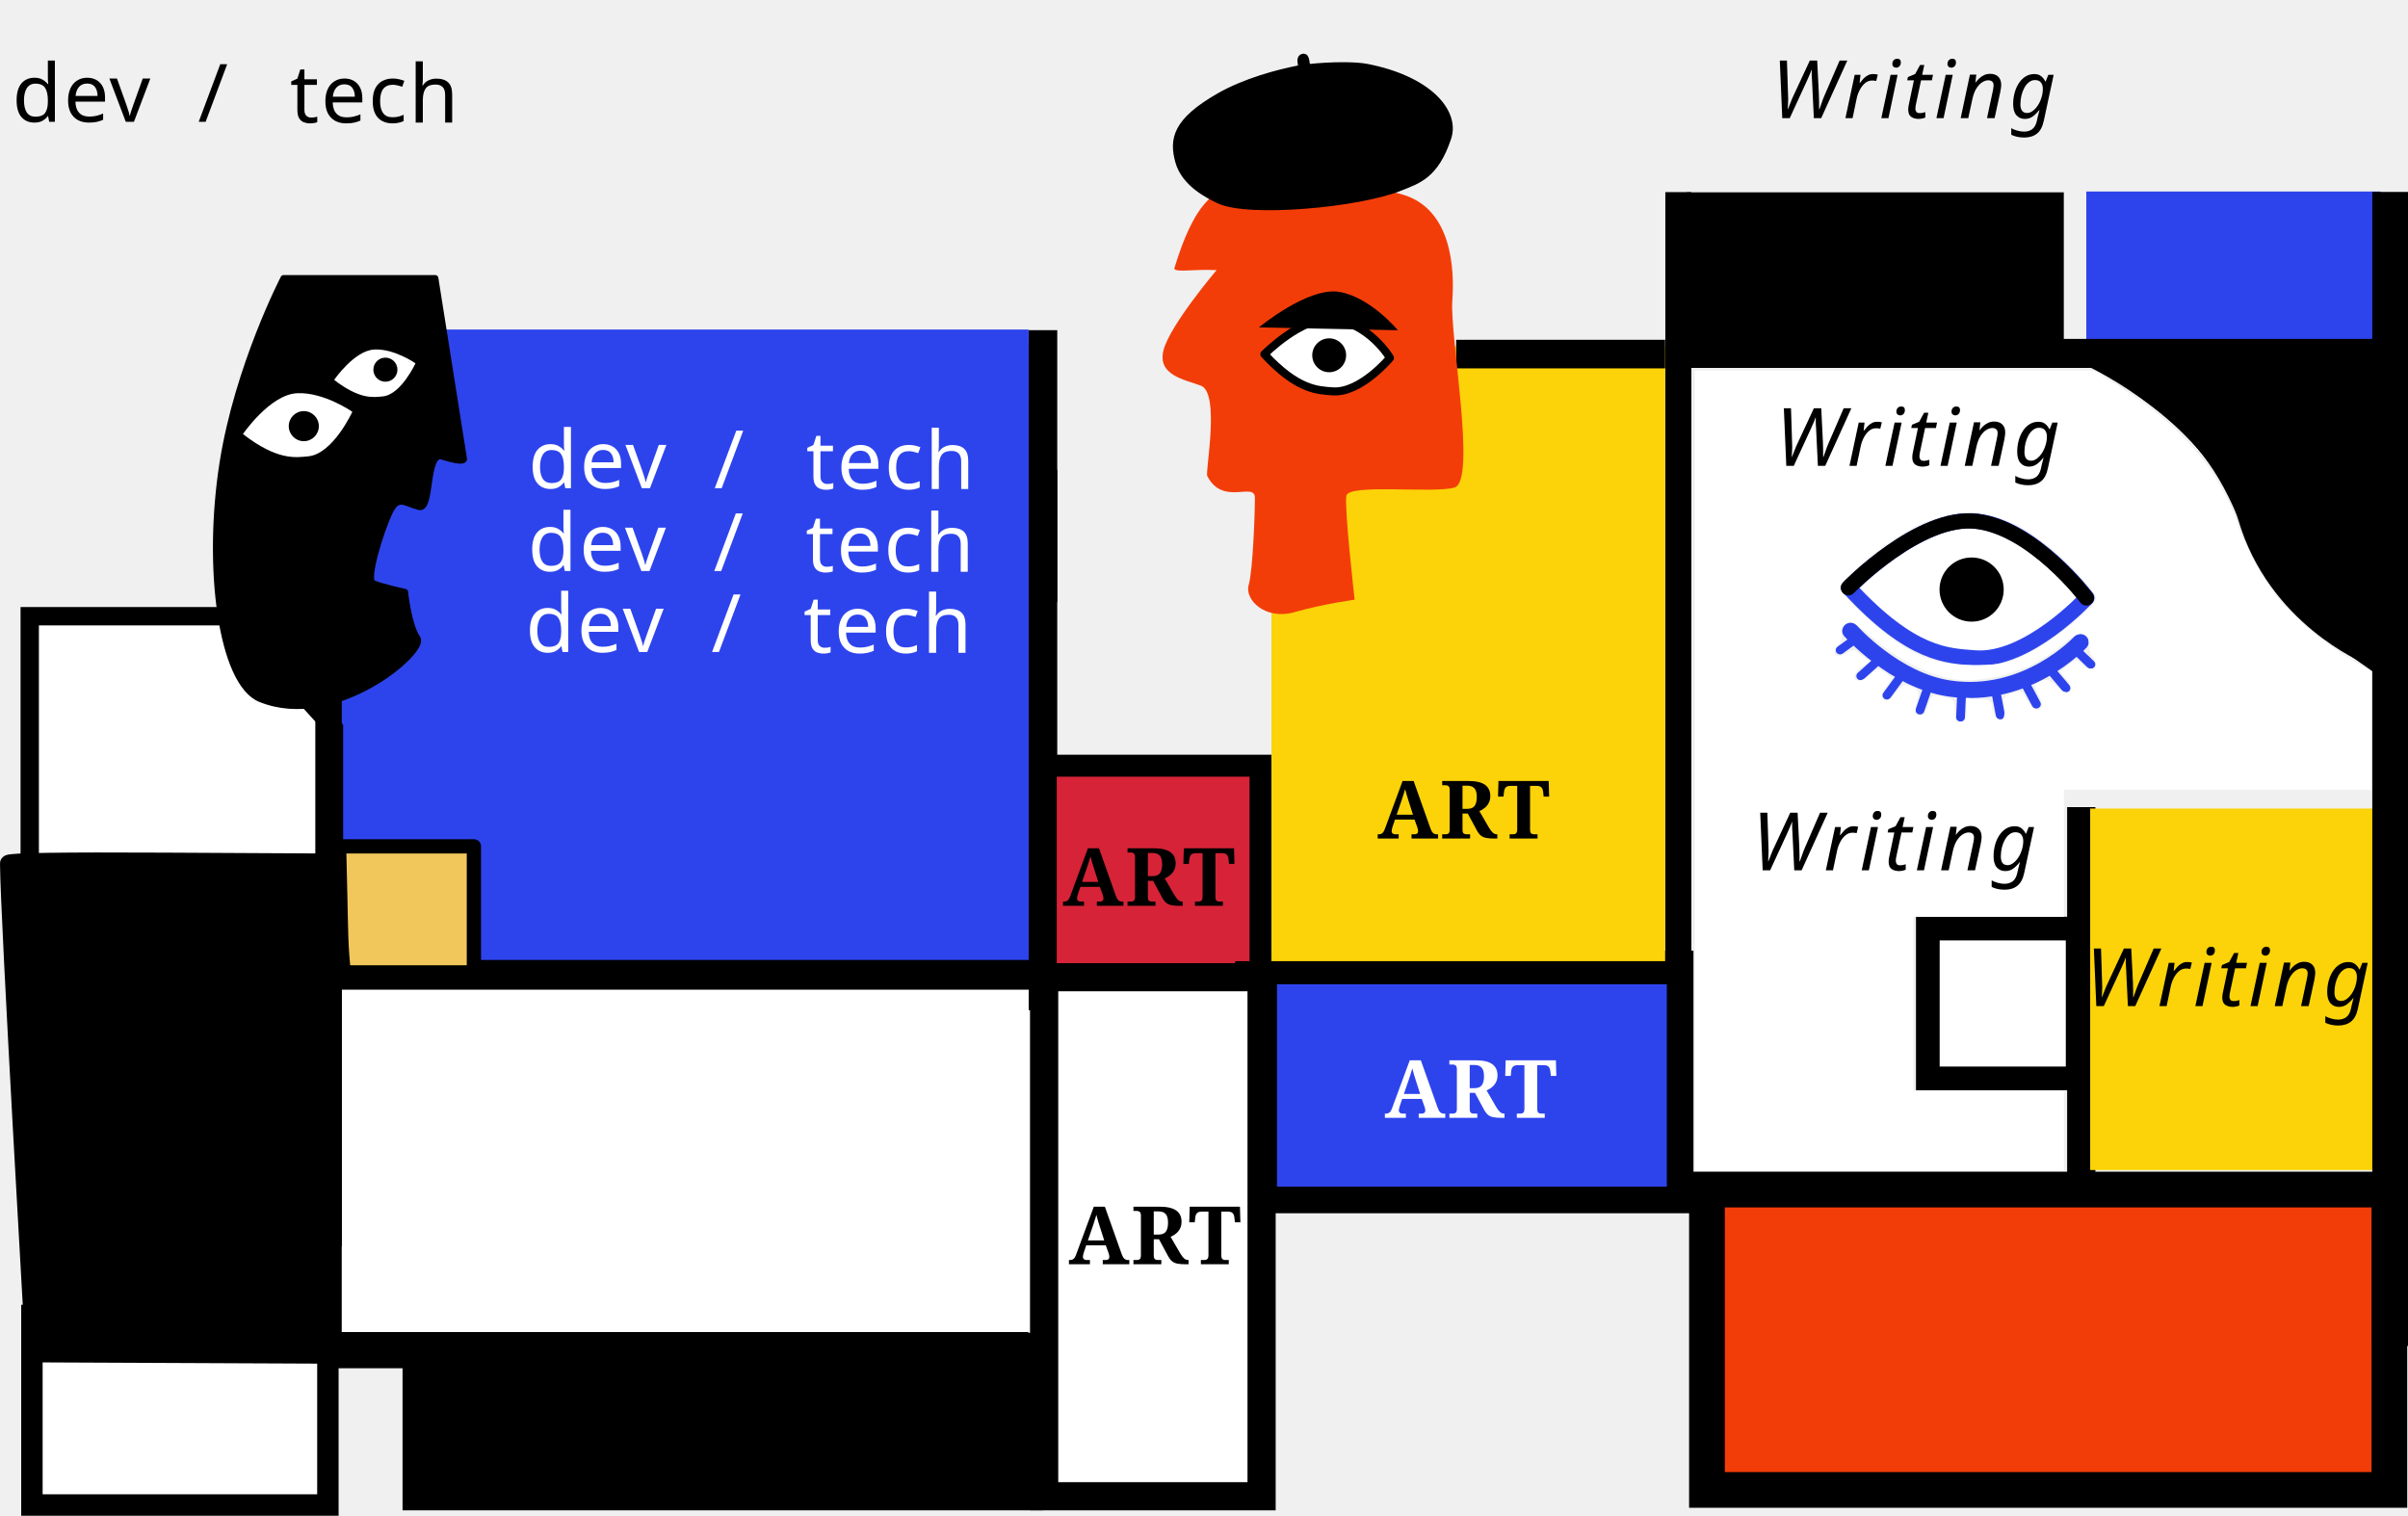
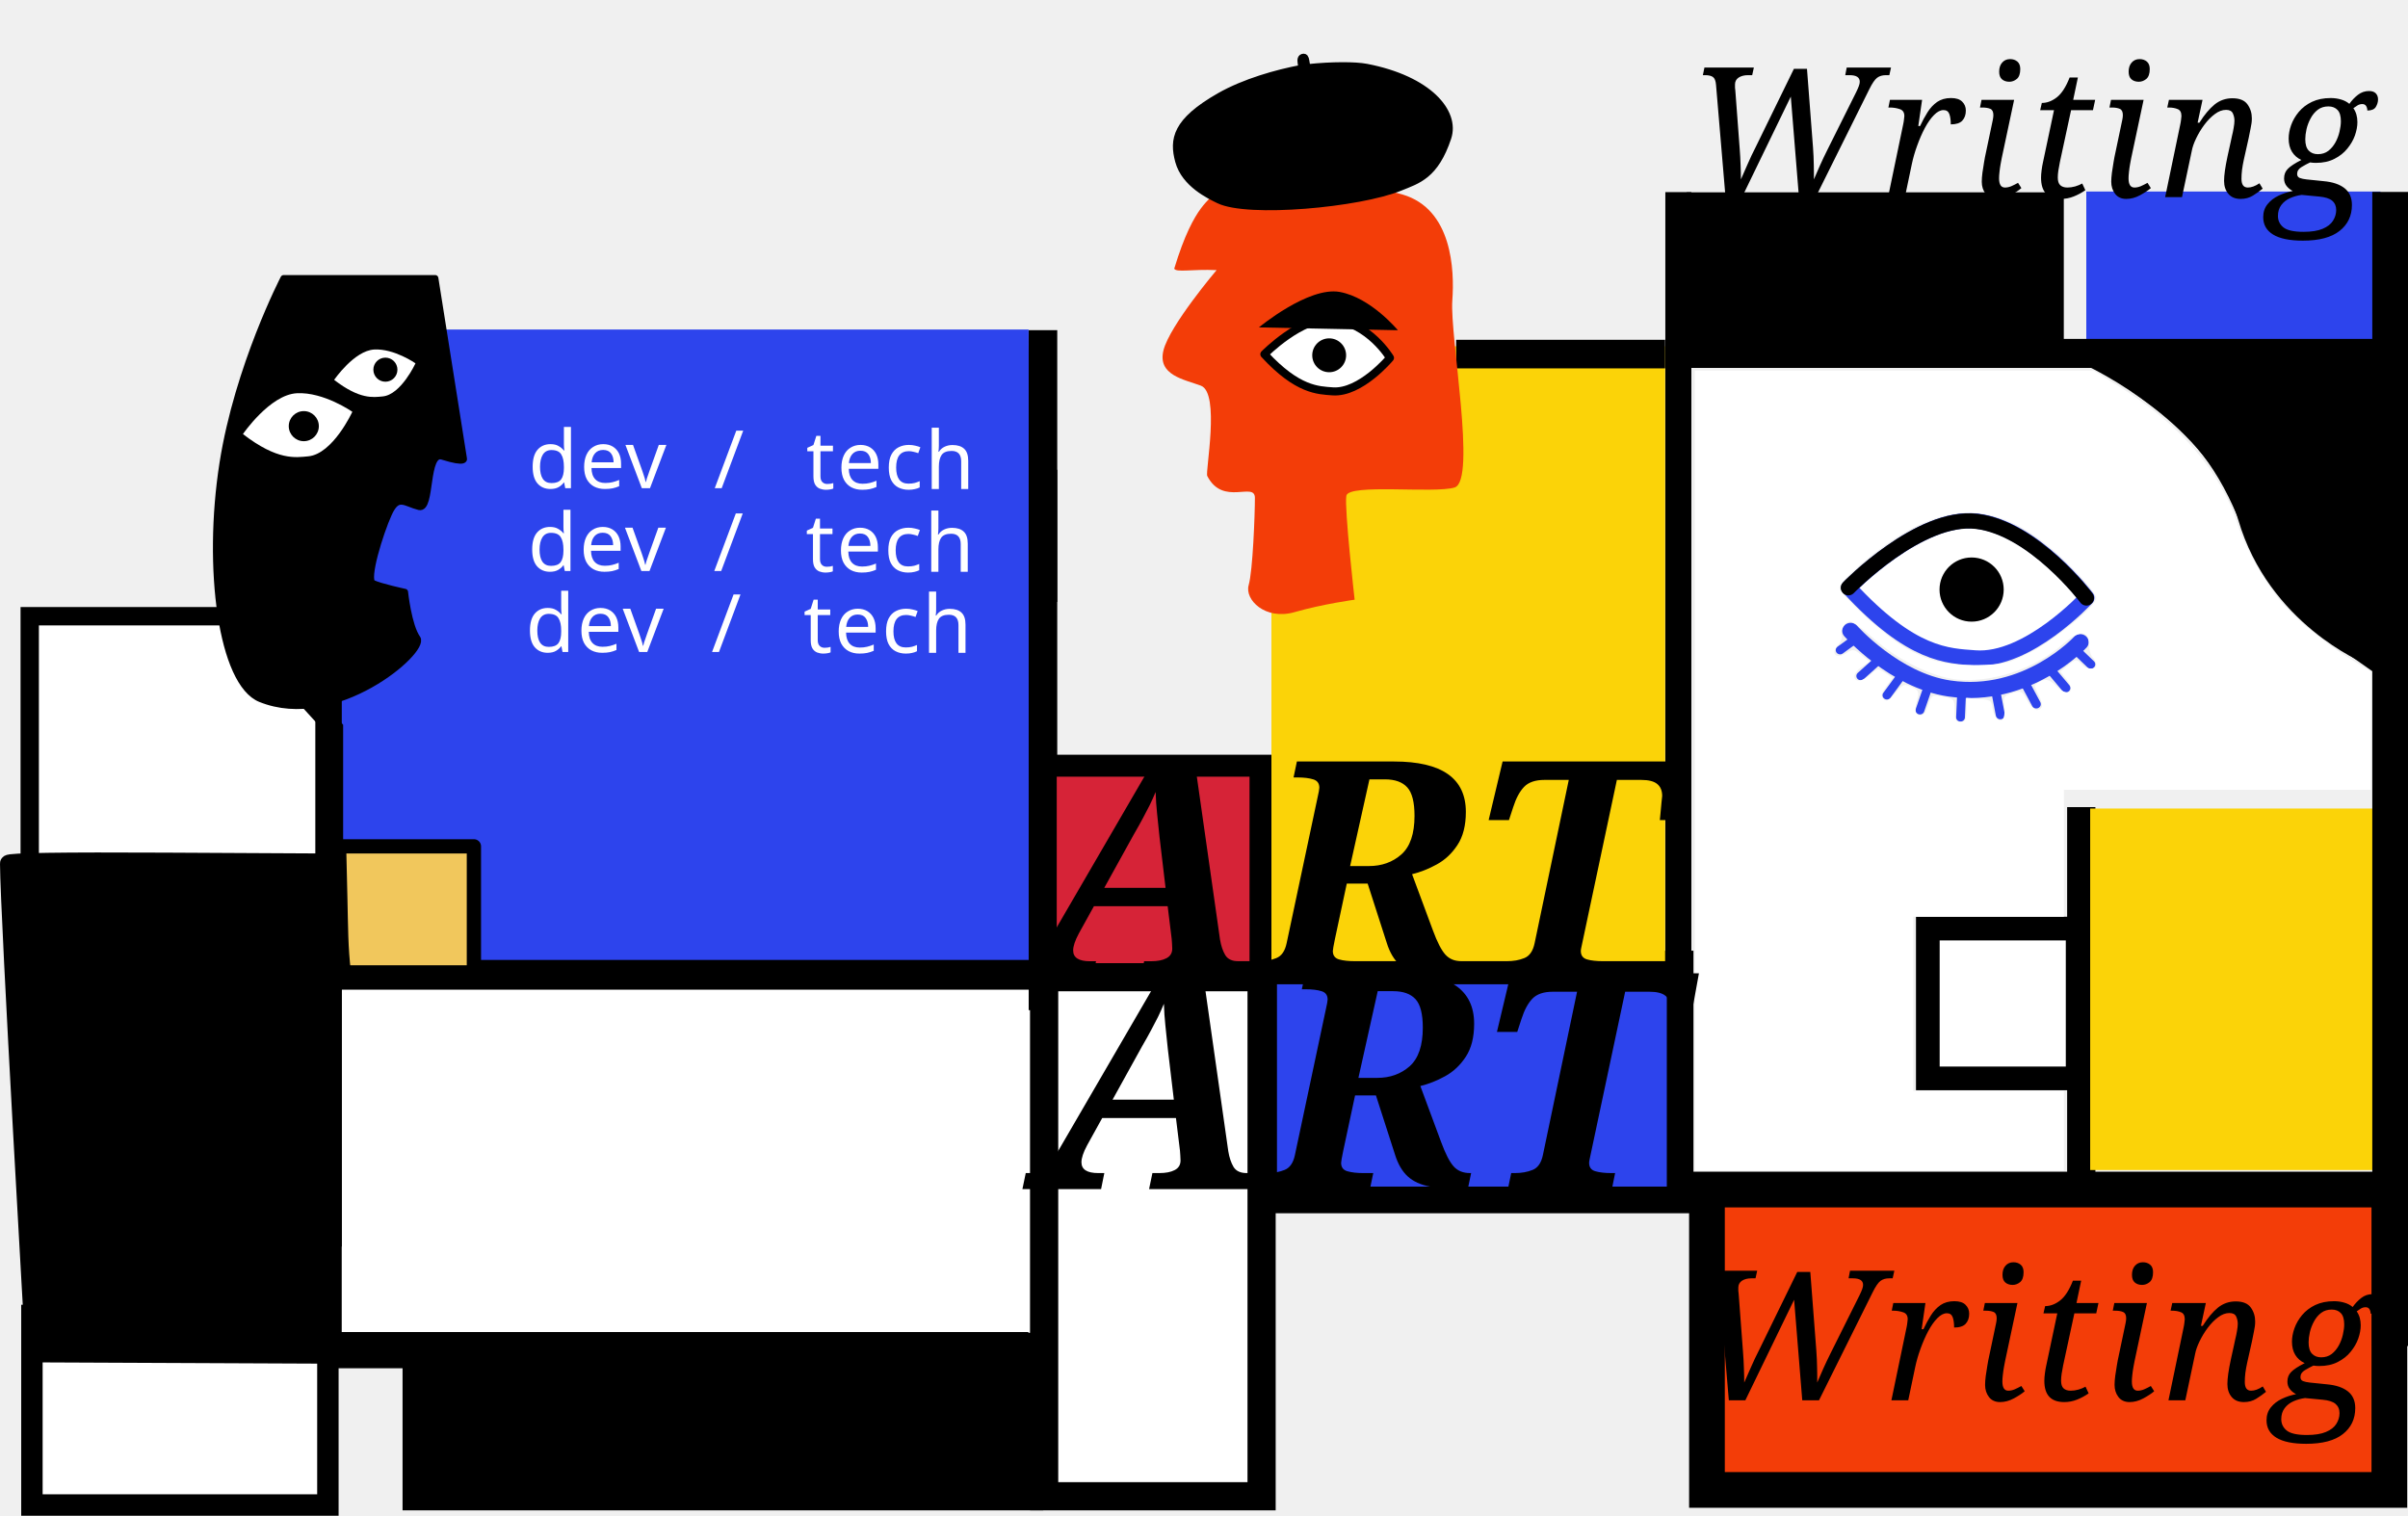
<svg xmlns="http://www.w3.org/2000/svg" width="337.156mm" height="212.235mm" viewBox="0 0 337.156 212.235" version="1.1" id="svg1">
  <defs id="defs1">
    <rect x="1523.813" y="386.259" width="345.935" height="246.187" id="rect76" />
    <clipPath clipPathUnits="userSpaceOnUse" id="clipPath5">
      <path id="path55" style="stroke-width:0.1;stroke-linecap:square;paint-order:markers fill stroke;stop-color:#000000" d="M 438.251,553.764 H 1298.121 V 755.159 H 438.251 Z" />
    </clipPath>
    <linearGradient id="swatch50">
      <stop style="stop-color:#4d4d4d;stop-opacity:1;" offset="0" id="stop50" />
    </linearGradient>
    <linearGradient id="swatch34">
      <stop style="stop-color:#4d4d4d;stop-opacity:1;" offset="0" id="stop34" />
    </linearGradient>
    <rect x="1523.813" y="386.259" width="459.227" height="234.858" id="rect76-8" />
    <rect x="1523.813" y="386.259" width="459.227" height="234.858" id="rect76-8-1" />
  </defs>
  <g id="layer1" transform="translate(-48.53948,-13.54574)">
    <g id="svg_writer" transform="translate(4.7625)">
      <g id="g18">
        <g id="g17">
          <path id="rect64-5" style="fill:#2d44ed;stroke-width:2.844;stroke-linecap:round" d="m 335.89,40.363 h 41.189 v 22.754 h -41.189 z" />
          <g id="g72" transform="matrix(0.7760958,0,0,0.7760958,73.14054,21.50266)">
            <g id="g31-2" transform="matrix(-1.118478,-0.0771815,-0.07830832,1.134808,659.9633,-109.7037)">
              <g id="g71" transform="matrix(1.051327,0.0036794,0.00378763,0.9974859,-15.00826,49.34709)">
                <g id="g73" transform="translate(0.7082797,3.521542)">
                  <path style="fill:#ffffff;stroke:#2d44ed;stroke-width:1;stroke-linecap:round;stroke-linejoin:round;stroke-opacity:1" d="m 65.167,66.981 c 0,0 4.656,-4.802 8.408,-4.36 3.751,0.442 7.216,5.03 7.216,5.03 0,0 -3.869,4.212 -7.335,3.946 C 71.672,71.46 69.302,71.474 65.167,66.981 Z" id="path10-5-6-4" transform="matrix(-2.326218,-0.1582127,-0.1692722,2.417716,472.2598,-3.017995)" />
                  <path style="fill:none;stroke:#000000;stroke-width:2.749;stroke-linecap:round;stroke-linejoin:round;stroke-opacity:1" d="m 296.748,91.862 c 0,0 12.8,-13.2 23.113,-11.986 10.313,1.214 19.837,13.827 19.837,13.827" id="path10-5-6-4-9" transform="matrix(-0.8461845,-0.05755141,-0.06157442,0.8794679,566.1497,84.93792)" />
                  <circle style="fill:#000000;stroke:none;stroke-width:1.25;stroke-linecap:round;stroke-linejoin:round" id="path13-3-4-1" cx="73.229" cy="67.112" r="2.106" transform="matrix(-2.326218,-0.1582127,-0.1692722,2.417716,472.2598,-3.017995)" />
                  <path style="fill:none;fill-opacity:1;stroke:#2d44ed;stroke-width:2.565;stroke-linecap:round;stroke-linejoin:round;stroke-dasharray:none;stroke-opacity:1" d="m 273.377,154.877 c 0,0 7.463,9.709 19.471,8.705 8.49,-0.71 15.719,-8.115 15.719,-8.115" id="path26-7-3" />
                  <path style="fill:none;fill-opacity:1;stroke:#2d44ed;stroke-width:1.344;stroke-linecap:round;stroke-linejoin:round;stroke-dasharray:none;stroke-opacity:1" d="m 290.918,164.616 -0.091,3.426" id="path27-3-4-8" />
                  <path style="fill:none;fill-opacity:1;stroke:#2d44ed;stroke-width:1.347;stroke-linecap:round;stroke-linejoin:round;stroke-dasharray:none;stroke-opacity:1" d="m 307.185,156.22 2.767,2.406" id="path27-8-3" />
                  <path style="fill:none;fill-opacity:1;stroke:#2d44ed;stroke-width:1.347;stroke-linecap:round;stroke-linejoin:round;stroke-dasharray:none;stroke-opacity:1" d="m 304.015,159.839 2.502,2.68" id="path27-6-1-3" />
                  <path style="fill:none;fill-opacity:1;stroke:#2d44ed;stroke-width:1.347;stroke-linecap:round;stroke-linejoin:round;stroke-dasharray:none;stroke-opacity:1" d="m 300.407,162.169 1.9,3.136" id="path27-4-0-3" />
                  <path style="fill:none;fill-opacity:1;stroke:#2d44ed;stroke-width:1.347;stroke-linecap:round;stroke-linejoin:round;stroke-dasharray:none;stroke-opacity:1" d="m 296.181,163.783 0.915,3.551" id="path27-3-3-80" />
                  <path style="fill:none;fill-opacity:1;stroke:#2d44ed;stroke-width:1.387;stroke-linecap:round;stroke-linejoin:round;stroke-dasharray:none;stroke-opacity:1" d="m 274.385,155.804 -2.849,2.478" id="path27-8-5-4" />
                  <path style="fill:none;fill-opacity:1;stroke:#2d44ed;stroke-width:1.387;stroke-linecap:round;stroke-linejoin:round;stroke-dasharray:none;stroke-opacity:1" d="m 277.65,159.532 -2.576,2.76" id="path27-6-1-9-7" />
                  <path style="fill:none;fill-opacity:1;stroke:#2d44ed;stroke-width:1.387;stroke-linecap:round;stroke-linejoin:round;stroke-dasharray:none;stroke-opacity:1" d="m 281.365,161.93 -1.956,3.229" id="path27-4-0-6-68" />
                  <path style="fill:none;fill-opacity:1;stroke:#2d44ed;stroke-width:1.387;stroke-linecap:round;stroke-linejoin:round;stroke-dasharray:none;stroke-opacity:1" d="m 285.717,163.592 -0.942,3.656" id="path27-3-3-2-9" />
                </g>
              </g>
            </g>
          </g>
          <rect style="fill:#ffffff;fill-opacity:1;stroke:#000000;stroke-width:3.316;stroke-linecap:butt;stroke-linejoin:miter;stroke-dasharray:none;stroke-opacity:1" id="rect5" width="20.978" height="20.978" x="313.701" y="143.567" />
        </g>
      </g>
      <rect style="fill:#000000;fill-opacity:1;stroke:none;stroke-width:2.965;stroke-linecap:round;stroke-linejoin:miter;stroke-dasharray:none;stroke-opacity:1" id="rect64-2-9" width="52.808" height="23.032" x="279.932" y="40.475" />
-       <text xml:space="preserve" style="font-weight:600;font-size:11.289px;line-height:0;font-family:'URW Gothic';-inkscape-font-specification:'URW Gothic Semi-Bold';text-align:start;letter-spacing:0.529px;writing-mode:lr-tb;direction:ltr;text-anchor:start;fill:#ffffff;fill-opacity:1;stroke:#000000;stroke-width:1.5;stroke-linecap:round;stroke-linejoin:round" x="291.774" y="30.084" id="text1-9-3">
-         <tspan id="tspan1-2-6" style="font-style:italic;font-variant:normal;font-weight:normal;font-stretch:normal;font-size:11.289px;line-height:0;font-family:Graphik;-inkscape-font-specification:'Graphik Italic';letter-spacing:0.529px;fill:#000000;fill-opacity:1;stroke:none;stroke-width:1.5" x="291.774" y="30.084">Writing</tspan>
-       </text>
      <path style="fill:none;fill-opacity:1;stroke:#000000;stroke-width:2.569;stroke-linecap:butt;stroke-linejoin:miter;stroke-dasharray:none;stroke-opacity:1" d="m 336.76,63.727 c 0,0 17.54,8.185 21.632,22.217 4.093,14.032 16.955,19.294 16.955,19.294" id="path7" />
      <path style="fill:#000000;fill-opacity:1;stroke:#000000;stroke-width:21.455;stroke-linecap:butt;stroke-linejoin:miter;stroke-dasharray:none;stroke-opacity:1" d="m 1403.62,381.194 c -17.878,-12.557 -33.182,-31.31 -39.226,-48.07 -12.545,-34.785 -27.785,-56.395 -52.852,-74.946 l -14.447,-10.691 61.102,-0.588 c 33.606,-0.323 61.463,-0.227 61.905,0.215 0.442,0.442 0.54,33.337 0.22,73.101 l -0.583,72.299 z" id="path14" transform="scale(0.2645833)" />
      <rect style="fill:#f33d08;fill-opacity:1;stroke:#000000;stroke-width:5;stroke-linecap:round;stroke-linejoin:miter;stroke-dasharray:none;stroke-opacity:1" id="rect64-2-9-1-5-5" width="95.546" height="42.059" x="282.777" y="180.11" />
      <path style="fill:#ffffff;fill-opacity:1;stroke:#000000;stroke-width:3.956;stroke-linecap:square;stroke-linejoin:round;stroke-dasharray:none" d="m 335.185,179.827 v -51.288" id="path2-2-9" />
      <rect style="fill:#fbd308;fill-opacity:1;stroke:none;stroke-width:4.453;stroke-linecap:round;stroke-linejoin:miter;stroke-dasharray:none;stroke-opacity:1" id="lamp" width="41.439" height="50.619" x="336.433" y="126.757" />
-       <text xml:space="preserve" style="font-weight:600;font-size:11.289px;line-height:0;font-family:'URW Gothic';-inkscape-font-specification:'URW Gothic Semi-Bold';text-align:start;letter-spacing:0.529px;writing-mode:lr-tb;direction:ltr;text-anchor:start;fill:#ffffff;fill-opacity:1;stroke:#000000;stroke-width:1.5;stroke-linecap:round;stroke-linejoin:round" x="335.748" y="154.425" id="text1-9-3-9-0">
-         <tspan id="tspan1-2-6-7-3" style="font-style:italic;font-variant:normal;font-weight:normal;font-stretch:normal;font-size:11.289px;line-height:0;font-family:Graphik;-inkscape-font-specification:'Graphik Italic';letter-spacing:0.529px;fill:#000000;fill-opacity:1;stroke:none;stroke-width:1.5" x="335.748" y="154.425">Writing</tspan>
-       </text>
      <path style="fill:#ffffff;fill-opacity:1;stroke:#000000;stroke-width:4.059;stroke-linecap:square;stroke-linejoin:round;stroke-dasharray:none" d="m 281.126,63.033 h 95.662" id="path2-3-6-7-3" />
      <path style="fill:#ffffff;fill-opacity:1;stroke:#000000;stroke-width:5;stroke-linecap:square;stroke-linejoin:round;stroke-dasharray:none" d="M 378.433,199.517 V 42.916" id="path2-2" />
      <path style="fill:#ffffff;stroke:none;stroke-width:17.716" d="M 896.875,407.812 V 196.094 h 105.485 105.486 l 13.655,8.482 c 32.397,20.124 53.968,45.367 62.849,73.549 3.391,10.761 13.726,29.294 21.874,39.226 8.504,10.366 23.842,23.055 38.91,32.191 l 9.553,5.792 v 31.318 31.318 h -81.25 -81.25 v 33.594 33.594 H 1052.344 1012.5 V 531.25 577.344 h 39.844 39.844 v 21.094 21.094 H 994.531 896.875 Z m 143.75,-32.121 v -6.34 l 6.641,0.48 c 5.894,0.426 6.695,0.951 7.124,4.663 0.629,5.446 4.533,8.972 5.923,5.349 0.536,-1.396 0.677,-4.563 0.314,-7.036 -0.575,-3.918 -0.025,-4.692 4.276,-6.012 4.623,-1.419 5.115,-1.182 7.763,3.735 2.788,5.178 5.946,6.694 7.775,3.733 0.515,-0.834 -0.198,-3.712 -1.585,-6.395 -1.388,-2.683 -2.295,-5.07 -2.017,-5.303 4.315,-3.62 7.322,-3.622 10.719,-0.006 6.313,6.72 11.612,4.059 6.035,-3.031 l -3.24,-4.119 3.652,-3.043 c 4.45,-3.708 5.091,-3.777 7.559,-0.804 2.389,2.878 7.812,3.095 7.812,0.312 0,-1.117 -0.879,-2.913 -1.953,-3.99 -1.074,-1.077 -1.953,-4.206 -1.953,-6.953 0,-7.584 -5.331,-7.538 -14.033,0.122 -14.695,12.935 -37.314,20.436 -55.953,18.556 -12.959,-1.307 -31.798,-10.655 -44.322,-21.994 -5.291,-4.79 -10.716,-8.709 -12.054,-8.709 -2.838,0 -5.574,4.552 -4.516,7.512 0.402,1.124 -0.52,3.426 -2.049,5.115 -4.034,4.457 -0.712,7.536 4.469,4.141 3.477,-2.278 4.032,-2.208 8.085,1.024 l 4.352,3.47 -4.099,2.686 c -4.611,3.021 -5.47,7.301 -1.465,7.301 1.449,0 4.235,-1.504 6.192,-3.343 3.386,-3.181 3.751,-3.217 7.536,-0.736 l 3.978,2.606 -3.44,4.653 c -2.781,3.761 -3.058,5.026 -1.448,6.596 1.598,1.557 2.853,0.922 6.331,-3.203 4.014,-4.76 4.654,-5.001 8.561,-3.221 3.52,1.604 4.046,2.59 3.162,5.926 -1.793,6.763 -1.575,8.549 1.111,9.107 1.79,0.371 3.148,-1.171 4.418,-5.018 1.985,-6.014 1.997,-6.02 9.208,-4.578 4.461,0.892 4.883,1.5 4.883,7.031 0,5.013 0.538,6.055 3.125,6.055 2.611,0 3.125,-1.042 3.125,-6.34 z m 32.965,-30.015 c 13.71,-6.977 35.785,-24.996 35.785,-29.209 0,-1.603 -5.449,-8.442 -12.109,-15.2 -33.559,-34.048 -60.365,-38.57 -94.918,-16.014 -13.369,8.728 -28.91,22.634 -28.91,25.871 0,2.936 20.364,22.113 30.96,29.156 13.604,9.042 24.786,12.099 42.63,11.656 13.888,-0.345 15.851,-0.808 26.562,-6.259 z" id="path4" transform="matrix(0.2645833,0,0,0.2645833,43.77698,13.54574)" />
-       <text xml:space="preserve" style="font-weight:600;font-size:11.289px;line-height:0;font-family:'URW Gothic';-inkscape-font-specification:'URW Gothic Semi-Bold';text-align:start;letter-spacing:0.529px;writing-mode:lr-tb;direction:ltr;text-anchor:start;fill:#ffffff;fill-opacity:1;stroke:#000000;stroke-width:1.5;stroke-linecap:round;stroke-linejoin:round" x="289.032" y="135.409" id="text1-9-3-9-0-4">
-         <tspan id="tspan1-2-6-7-3-0" style="font-style:italic;font-variant:normal;font-weight:normal;font-stretch:normal;font-size:11.289px;line-height:0;font-family:Graphik;-inkscape-font-specification:'Graphik Italic';letter-spacing:0.529px;fill:#000000;fill-opacity:1;stroke:none;stroke-width:1.5" x="289.032" y="135.409">Writing</tspan>
+       <text xml:space="preserve" style="font-weight:600;font-size:25.4px;line-height:0;font-family:'URW Gothic';-inkscape-font-specification:'URW Gothic Semi-Bold';text-align:start;letter-spacing:0.529px;writing-mode:lr-tb;direction:ltr;text-anchor:start;fill:#ffffff;fill-opacity:1;stroke:#000000;stroke-width:1.5;stroke-linecap:round;stroke-linejoin:round" x="279.937" y="41.151" id="text1-9-3-9-0-4">
+         <tspan id="tspan1-2-6-7-3-0" style="font-style:italic;font-variant:normal;font-weight:normal;font-stretch:normal;font-size:25.4px;line-height:0;font-family:Serif;-inkscape-font-specification:'Serif Italic';letter-spacing:0.529px;fill:#000000;fill-opacity:1;stroke:none;stroke-width:1.5" x="279.937" y="41.151">Writing</tspan>
      </text>
-       <text xml:space="preserve" style="font-weight:600;font-size:11.289px;line-height:0;font-family:'URW Gothic';-inkscape-font-specification:'URW Gothic Semi-Bold';text-align:start;letter-spacing:0.529px;writing-mode:lr-tb;direction:ltr;text-anchor:start;fill:#ffffff;fill-opacity:1;stroke:#000000;stroke-width:1.5;stroke-linecap:round;stroke-linejoin:round" x="292.34" y="78.771" id="text1-9-3-9">
-         <tspan id="tspan1-2-6-7" style="font-style:italic;font-variant:normal;font-weight:normal;font-stretch:normal;font-size:11.289px;line-height:0;font-family:Graphik;-inkscape-font-specification:'Graphik Italic';letter-spacing:0.529px;fill:#000000;fill-opacity:1;stroke:none;stroke-width:1.5" x="292.34" y="78.771">Writing</tspan>
+       <text xml:space="preserve" style="font-weight:600;font-size:25.4px;line-height:0;font-family:'URW Gothic';-inkscape-font-specification:'URW Gothic Semi-Bold';text-align:start;letter-spacing:0.529px;writing-mode:lr-tb;direction:ltr;text-anchor:start;fill:#ffffff;fill-opacity:1;stroke:#000000;stroke-width:1.5;stroke-linecap:round;stroke-linejoin:round" x="280.402" y="209.617" id="text1-9-3-9-0-4-2">
+         <tspan id="tspan1-2-6-7-3-0-7" style="font-style:italic;font-variant:normal;font-weight:normal;font-stretch:normal;font-size:25.4px;line-height:0;font-family:Serif;-inkscape-font-specification:'Serif Italic';letter-spacing:0.529px;fill:#000000;fill-opacity:1;stroke:none;stroke-width:1.5" x="280.402" y="209.617">Writing</tspan>
      </text>
    </g>
    <g id="svg_coder">
      <path id="screen" style="fill:#2d44ed;stroke-width:8.238;stroke-linecap:round" d="m 192.886,148.051 -99.059,0.331 V 59.684 h 98.734" />
      <path style="fill:#ffffff;fill-opacity:1;stroke:#000000;stroke-width:2.569;stroke-linecap:butt;stroke-linejoin:miter;stroke-dasharray:none;stroke-opacity:1" d="M 80.978,99.83 H 52.701 v 48.8 h 42.599 v -33.102 z" id="path6" />
      <rect style="fill:#ffffff;fill-opacity:1;stroke:#000000;stroke-width:4.169;stroke-linecap:round;stroke-linejoin:miter;stroke-dasharray:none;stroke-opacity:1" id="rect64-0" width="100.607" height="52.215" x="94.302" y="150.04" />
      <rect style="fill:#ffffff;fill-opacity:1;stroke:#000000;stroke-width:3;stroke-linecap:round;stroke-linejoin:miter;stroke-dasharray:none;stroke-opacity:1" id="rect64-0-5" width="41.44" height="26.546" x="53.009" y="197.735" />
      <path style="fill:#000000;stroke:#000000;stroke-width:0.889;stroke-linecap:round;stroke-linejoin:round" d="m 88.256,52.505 h 21.219 l 3.994,25.213 c 0,0 0.471,0.842 -2.996,-0.25 -2.438,-0.768 -1.451,7.501 -3.245,7.052 -1.997,-0.499 -2.996,-1.81 -4.244,0.936 -1.248,2.746 -3.245,9.236 -2.247,9.736 0.999,0.499 4.493,1.248 4.493,1.248 0,0 0.499,4.743 1.747,6.49 1.248,1.747 -11.483,12.731 -21.968,8.487 -5.452,-2.207 -7.602,-18.299 -5.294,-32.999 2.13,-13.569 8.539,-25.914 8.539,-25.914 z" id="path1" />
      <path style="fill:#f1c75c;fill-opacity:1;stroke:#000000;stroke-width:2;stroke-linecap:round;stroke-linejoin:round;stroke-dasharray:none" d="m 96.193,139.688 -0.18,-7.636 h 9.44 9.44 v 8.827 8.827 h -9.105 -9.105 c -0.42,-3.317 -0.407,-6.68 -0.491,-10.018 z" id="path8" />
      <path style="fill:#000000;stroke:#000000;stroke-width:2.373;stroke-linecap:round;stroke-linejoin:round;stroke-dasharray:none" d="m 53.31,203.121 c 0,0 -3.549,-61.191 -3.584,-68.677 -0.002,-0.289 7.442,-0.399 21.94,-0.324 l 21.942,0.115 0.323,27.926 c 0.277,23.993 0.649,41.143 0.649,41.143 z" id="path9" />
      <path style="fill:#ffffff;stroke:none;stroke-width:0.743;stroke-linecap:round;stroke-linejoin:round" d="m 95.325,66.737 c 0,0 2.809,-4.103 5.613,-4.251 2.804,-0.148 5.774,1.933 5.774,1.933 0,0 -2.02,4.394 -4.593,4.635 -1.324,0.124 -3.199,0.456 -6.793,-2.317 z" id="path10-1" />
      <g id="g26" transform="translate(21.16667,14.81667)">
        <path style="fill:#ffffff;stroke:none;stroke-width:1;stroke-linecap:round;stroke-linejoin:round" d="m 61.388,59.509 c 0,0 3.778,-5.519 7.55,-5.718 3.772,-0.199 7.767,2.6 7.767,2.6 0,0 -2.717,5.911 -6.178,6.235 -1.78,0.166 -4.304,0.613 -9.138,-3.117 z" id="path10" />
        <circle style="fill:#000000;stroke:none;stroke-width:1.25;stroke-linecap:round;stroke-linejoin:round" id="path13" cx="69.91" cy="58.399" r="2.106" />
      </g>
      <circle style="fill:#000000;stroke:none;stroke-width:1;stroke-linecap:round;stroke-linejoin:round" id="path13-2" cx="102.501" cy="65.309" r="1.685" />
-       <g id="g1" transform="translate(5.291667,-28.04584)">
-         <text xml:space="preserve" style="font-weight:600;font-size:11.289px;font-family:'URW Gothic';-inkscape-font-specification:'URW Gothic Semi-Bold';text-align:start;letter-spacing:0.265px;writing-mode:lr-tb;direction:ltr;text-anchor:start;fill:none;stroke:#000000;stroke-width:1.5;stroke-linecap:round;stroke-linejoin:round" x="83.839" y="58.755" id="text1">
-           <tspan id="tspan1" style="font-style:normal;font-variant:normal;font-weight:normal;font-stretch:normal;font-size:11.289px;font-family:Graphik;-inkscape-font-specification:Graphik;letter-spacing:0.265px;fill:#000000;stroke:none;stroke-width:1.5" x="83.839" y="58.755">tech</tspan>
-         </text>
-         <text xml:space="preserve" style="font-weight:600;font-size:11.289px;font-family:'URW Gothic';-inkscape-font-specification:'URW Gothic Semi-Bold';text-align:start;letter-spacing:0.265px;writing-mode:lr-tb;direction:ltr;text-anchor:start;fill:none;stroke:#000000;stroke-width:1.5;stroke-linecap:round;stroke-linejoin:round" x="44.949" y="58.645" id="text1-8">
-           <tspan id="tspan1-1" style="font-style:normal;font-variant:normal;font-weight:normal;font-stretch:normal;font-size:11.289px;font-family:Graphik;-inkscape-font-specification:Graphik;letter-spacing:0.265px;fill:#000000;stroke:none;stroke-width:1.5" x="44.949" y="58.645">dev  /</tspan>
-         </text>
-       </g>
      <g id="g1-3" transform="translate(77.54597,23.25812)" style="fill:#ffffff">
        <text xml:space="preserve" style="font-weight:600;font-size:11.289px;font-family:'URW Gothic';-inkscape-font-specification:'URW Gothic Semi-Bold';text-align:start;letter-spacing:0.265px;writing-mode:lr-tb;direction:ltr;text-anchor:start;fill:#ffffff;stroke:#000000;stroke-width:1.5;stroke-linecap:round;stroke-linejoin:round" x="83.839" y="58.755" id="text1-1">
          <tspan id="tspan1-9" style="font-style:normal;font-variant:normal;font-weight:normal;font-stretch:normal;font-size:11.289px;font-family:Graphik;-inkscape-font-specification:Graphik;letter-spacing:0.265px;fill:#ffffff;stroke:none;stroke-width:1.5" x="83.839" y="58.755">tech</tspan>
        </text>
        <text xml:space="preserve" style="font-weight:600;font-size:11.289px;font-family:'URW Gothic';-inkscape-font-specification:'URW Gothic Semi-Bold';text-align:start;letter-spacing:0.265px;writing-mode:lr-tb;direction:ltr;text-anchor:start;fill:#ffffff;stroke:#000000;stroke-width:1.5;stroke-linecap:round;stroke-linejoin:round" x="44.949" y="58.645" id="text1-8-4">
          <tspan id="tspan1-1-7" style="font-style:normal;font-variant:normal;font-weight:normal;font-stretch:normal;font-size:11.289px;font-family:Graphik;-inkscape-font-specification:Graphik;letter-spacing:0.265px;fill:#ffffff;stroke:none;stroke-width:1.5" x="44.949" y="58.645">dev  /</tspan>
        </text>
      </g>
      <g id="g1-36" transform="translate(77.47982,34.85018)" style="fill:#ffffff">
        <text xml:space="preserve" style="font-weight:600;font-size:11.289px;font-family:'URW Gothic';-inkscape-font-specification:'URW Gothic Semi-Bold';text-align:start;letter-spacing:0.265px;writing-mode:lr-tb;direction:ltr;text-anchor:start;fill:#ffffff;stroke:#000000;stroke-width:1.5;stroke-linecap:round;stroke-linejoin:round" x="83.839" y="58.755" id="text1-10">
          <tspan id="tspan1-6" style="font-style:normal;font-variant:normal;font-weight:normal;font-stretch:normal;font-size:11.289px;font-family:Graphik;-inkscape-font-specification:Graphik;letter-spacing:0.265px;fill:#ffffff;stroke:none;stroke-width:1.5" x="83.839" y="58.755">tech</tspan>
        </text>
        <text xml:space="preserve" style="font-weight:600;font-size:11.289px;font-family:'URW Gothic';-inkscape-font-specification:'URW Gothic Semi-Bold';text-align:start;letter-spacing:0.265px;writing-mode:lr-tb;direction:ltr;text-anchor:start;fill:#ffffff;stroke:#000000;stroke-width:1.5;stroke-linecap:round;stroke-linejoin:round" x="44.949" y="58.645" id="text1-8-3">
          <tspan id="tspan1-1-2" style="font-style:normal;font-variant:normal;font-weight:normal;font-stretch:normal;font-size:11.289px;font-family:Graphik;-inkscape-font-specification:Graphik;letter-spacing:0.265px;fill:#ffffff;stroke:none;stroke-width:1.5" x="44.949" y="58.645">dev  /</tspan>
        </text>
      </g>
      <g id="g1-5" transform="translate(77.16563,46.19419)" style="fill:#ffffff">
        <text xml:space="preserve" style="font-weight:600;font-size:11.289px;font-family:'URW Gothic';-inkscape-font-specification:'URW Gothic Semi-Bold';text-align:start;letter-spacing:0.265px;writing-mode:lr-tb;direction:ltr;text-anchor:start;fill:#ffffff;stroke:#000000;stroke-width:1.5;stroke-linecap:round;stroke-linejoin:round" x="83.839" y="58.755" id="text1-4">
          <tspan id="tspan1-7" style="font-style:normal;font-variant:normal;font-weight:normal;font-stretch:normal;font-size:11.289px;font-family:Graphik;-inkscape-font-specification:Graphik;letter-spacing:0.265px;fill:#ffffff;stroke:none;stroke-width:1.5" x="83.839" y="58.755">tech</tspan>
        </text>
        <text xml:space="preserve" style="font-weight:600;font-size:11.289px;font-family:'URW Gothic';-inkscape-font-specification:'URW Gothic Semi-Bold';text-align:start;letter-spacing:0.265px;writing-mode:lr-tb;direction:ltr;text-anchor:start;fill:#ffffff;stroke:#000000;stroke-width:1.5;stroke-linecap:round;stroke-linejoin:round" x="44.949" y="58.645" id="text1-8-6">
          <tspan id="tspan1-1-5" style="font-style:normal;font-variant:normal;font-weight:normal;font-stretch:normal;font-size:11.289px;font-family:Graphik;-inkscape-font-specification:Graphik;letter-spacing:0.265px;fill:#ffffff;stroke:none;stroke-width:1.5" x="44.949" y="58.645">dev  /</tspan>
        </text>
      </g>
      <path id="rect2-3" style="stroke-width:4;stroke-linecap:square;stroke-linejoin:round;stroke-dasharray:none" d="m 92.689,109.213 c 1.698,3.237 1.273,-2.879 3.706,-1e-5 v 78.88 h -3.706 z" />
      <path style="fill:#ffffff;fill-opacity:1;stroke:#000000;stroke-width:4;stroke-linecap:square;stroke-linejoin:round;stroke-dasharray:none" d="M 194.571,95.835 V 61.773" id="path2-4" />
      <path style="fill:#ffffff;fill-opacity:1;stroke:#000000;stroke-width:5.073;stroke-linecap:square;stroke-linejoin:round;stroke-dasharray:none" d="m 97.106,202.595 h 92.888" id="path2-3" />
      <path style="fill:#ffffff;fill-opacity:1;stroke:#000000;stroke-width:4;stroke-linecap:square;stroke-linejoin:round;stroke-dasharray:none" d="M 194.571,152.994 V 81.325" id="path2-4-1" />
      <path style="fill:#000000;fill-opacity:1;stroke:#000000;stroke-width:5.721;stroke-linecap:butt;stroke-linejoin:miter;stroke-dasharray:none;stroke-opacity:1" d="m 107.764,213.847 v -8.32 h 41.99 41.99 v 8.32 8.32 h -41.99 -41.99 z" id="path15" />
    </g>
    <g id="svg_artist">
      <rect style="fill:#2d44ed;fill-opacity:1;stroke:#000000;stroke-width:3.731;stroke-linecap:round;stroke-linejoin:miter;stroke-dasharray:none;stroke-opacity:1" id="rect64-2-9-1" width="58.313" height="33.03" x="225.47" y="148.532" />
      <rect style="fill:#d62337;fill-opacity:1;stroke:#000000;stroke-width:3.076;stroke-linecap:round;stroke-linejoin:miter;stroke-dasharray:none;stroke-opacity:1" id="rect64-2-9-1-5" width="30.069" height="29.273" x="194.961" y="120.764" />
      <rect style="fill:#ffffff;fill-opacity:1;stroke:#000000;stroke-width:3.945;stroke-linecap:round;stroke-linejoin:miter;stroke-dasharray:none;stroke-opacity:1" id="rect64-2-9-1-5-3" width="30.445" height="72.679" x="194.736" y="150.377" />
      <rect style="fill:#fbd308;fill-opacity:1;stroke:none;stroke-width:6.908;stroke-linecap:butt;stroke-linejoin:miter;stroke-dasharray:none;stroke-opacity:1" id="rect3" width="55.129" height="86.574" x="233.436" y="48.305" transform="translate(-6.877273,13.72598)" />
      <path style="fill:#ffffff;fill-opacity:1;stroke:#000000;stroke-width:3.646;stroke-linecap:square;stroke-linejoin:round;stroke-dasharray:none" d="M 283.534,146.377 V 42.266" id="path2-0" />
      <path style="fill:#ffffff;fill-opacity:1;stroke:#000000;stroke-width:3.235;stroke-linecap:square;stroke-linejoin:round;stroke-dasharray:none" d="m 223.096,149.749 h 60.748" id="path2-3-6" />
      <path style="fill:#ffffff;fill-opacity:1;stroke:#000000;stroke-width:4;stroke-linecap:square;stroke-linejoin:round;stroke-dasharray:none" d="m 254.425,63.126 h 25.254" id="path2-3-6-7-4" />
      <g id="g32" transform="translate(-6.877272,13.72598)">
        <g id="head" transform="translate(96.08824,2.382353)">
          <path style="fill:#f33d08;fill-opacity:1;fill-rule:nonzero;stroke:none;stroke-width:2.829;stroke-linecap:round;stroke-linejoin:round;stroke-opacity:1" d="m 130.491,34.286 c 0,0 -6.566,7.741 -7.438,11.233 -0.873,3.492 2.91,4.074 5.237,4.947 2.728,1.023 0.596,12.062 0.893,12.643 2.196,4.292 6.672,0.741 6.672,3.069 0,2.328 -0.291,10.184 -0.873,12.221 -0.582,2.037 2.328,4.947 6.401,3.783 4.074,-1.164 8.438,-1.746 8.438,-1.746 0,0 -1.455,-12.803 -1.164,-14.549 0.291,-1.746 12.321,-0.289 15.156,-1.164 3.115,-0.961 -0.681,-21.229 -0.317,-26.187 0.312,-4.244 0,-12.803 -6.983,-14.84 -6.983,-2.037 -26.666,-2.582 -26.647,-0.113 0.008,1.014 -2.448,1.021 -5.306,10.502 0.298,0.562 2.46,0.046 5.93,0.201 z" id="head_outline" transform="translate(-0.8215047,0.9731095)" />
          <path style="fill:#000000;stroke:#000000;stroke-width:1;stroke-linecap:round;stroke-linejoin:round" d="m 155.395,23.644 c -5.782,2.359 -21.342,3.772 -25.412,1.787 -1.288,-0.628 -4.754,-2.259 -5.613,-5.428 -0.823,-3.031 -0.413,-5.564 5.713,-9.064 3.523,-2.013 8.093,-3.278 11.367,-3.895 0.441,-0.083 -0.405,-1.578 0.425,-1.589 0.428,-0.006 0.188,1.502 0.701,1.449 3.209,-0.335 6.502,-0.339 8.077,-0.035 8.711,1.684 12.564,6.286 11.383,9.838 -1.77,5.322 -4.222,5.951 -6.642,6.938 z" id="path12" />
          <g id="g26-7" transform="matrix(0.7710152,0,0,0.7710152,89.35907,-4.764753)">
            <g id="g27">
              <g id="g28" transform="matrix(1.460348,0,0,1.460348,-28.54438,-17.80166)">
                <path style="fill:#ffffff;stroke:#000000;stroke-width:1;stroke-linecap:round;stroke-linejoin:round" d="m 61.286,58.198 c 0,0 4.647,-4.719 8.408,-4.36 4.633,0.442 7.216,4.815 7.216,4.815 0,0 -3.677,4.427 -7.143,4.161 -1.783,-0.137 -4.345,-0.123 -8.48,-4.616 z" id="path10-5" />
                <circle style="fill:#000000;stroke:none;stroke-width:1.25;stroke-linecap:round;stroke-linejoin:round" id="path13-3" cx="69.348" cy="58.329" r="2.106" />
              </g>
            </g>
          </g>
          <path style="fill:#000000;fill-opacity:1;stroke:none;stroke-width:1.5;stroke-linecap:round;stroke-linejoin:round;stroke-dasharray:none;stroke-opacity:1" d="m 231.684,45.662 c 0,0 6.949,-5.757 11.316,-4.963 4.368,0.794 8.14,5.36 8.14,5.36" id="path26" transform="translate(-96.08824,-2.382353)" />
        </g>
      </g>
      <g id="g74" transform="translate(21.77197,1.014556)" />
-       <text xml:space="preserve" style="font-style:normal;font-variant:normal;font-weight:bold;font-stretch:normal;font-size:11.289px;line-height:0.8;font-family:Serif;-inkscape-font-specification:'Serif Bold';text-align:start;letter-spacing:0.265px;writing-mode:lr-tb;direction:ltr;text-anchor:start;fill:none;stroke:#000000;stroke-width:1.5;stroke-linecap:round;stroke-linejoin:round" x="197.335" y="140.385" id="text1-9-35">
-         <tspan style="font-style:normal;font-variant:normal;font-weight:bold;font-stretch:normal;font-size:11.289px;line-height:0.8;font-family:Serif;-inkscape-font-specification:'Serif Bold';letter-spacing:0.265px;fill:#000000;stroke:none;stroke-width:1.5" x="197.335" y="140.385" id="tspan5">ART</tspan>
+       <text xml:space="preserve" style="font-style:normal;font-variant:normal;font-weight:bold;font-stretch:normal;font-size:42.333px;line-height:0.8;font-family:Serif;-inkscape-font-specification:'Serif Bold';text-align:start;letter-spacing:0.265px;writing-mode:lr-tb;direction:ltr;text-anchor:start;fill:none;stroke:#000000;stroke-width:1.5;stroke-linecap:round;stroke-linejoin:round" x="192.61" y="150.392" id="text1-9-35-4-4">
+         <tspan style="font-style:italic;font-variant:normal;font-weight:bold;font-stretch:normal;font-size:42.333px;line-height:0.8;font-family:Serif;-inkscape-font-specification:'Serif Bold Italic';letter-spacing:0.265px;fill:#000000;stroke:none;stroke-width:1.5" x="192.61" y="150.392" id="tspan5-4-9">ART</tspan>
      </text>
-       <text xml:space="preserve" style="font-style:normal;font-variant:normal;font-weight:bold;font-stretch:normal;font-size:11.289px;line-height:0.8;font-family:Serif;-inkscape-font-specification:'Serif Bold';text-align:start;letter-spacing:0.265px;writing-mode:lr-tb;direction:ltr;text-anchor:start;fill:none;stroke:#000000;stroke-width:1.5;stroke-linecap:round;stroke-linejoin:round" x="198.162" y="190.573" id="text1-9-35-4">
-         <tspan style="font-style:normal;font-variant:normal;font-weight:bold;font-stretch:normal;font-size:11.289px;line-height:0.8;font-family:Serif;-inkscape-font-specification:'Serif Bold';letter-spacing:0.265px;fill:#000000;stroke:none;stroke-width:1.5" x="198.162" y="190.573" id="tspan5-4">ART</tspan>
-       </text>
-       <text xml:space="preserve" style="font-style:normal;font-variant:normal;font-weight:bold;font-stretch:normal;font-size:11.289px;line-height:0.8;font-family:Serif;-inkscape-font-specification:'Serif Bold';text-align:start;letter-spacing:0.265px;writing-mode:lr-tb;direction:ltr;text-anchor:start;fill:none;stroke:#000000;stroke-width:1.5;stroke-linecap:round;stroke-linejoin:round" x="242.397" y="170.068" id="text1-9-35-4-6">
-         <tspan style="font-style:normal;font-variant:normal;font-weight:bold;font-stretch:normal;font-size:11.289px;line-height:0.8;font-family:Serif;-inkscape-font-specification:'Serif Bold';letter-spacing:0.265px;fill:#ffffff;stroke:none;stroke-width:1.5" x="242.397" y="170.068" id="tspan5-4-8">ART</tspan>
-       </text>
-       <text xml:space="preserve" style="font-style:normal;font-variant:normal;font-weight:bold;font-stretch:normal;font-size:11.289px;line-height:0.8;font-family:Serif;-inkscape-font-specification:'Serif Bold';text-align:start;letter-spacing:0.265px;writing-mode:lr-tb;direction:ltr;text-anchor:start;fill:none;stroke:#000000;stroke-width:1.5;stroke-linecap:round;stroke-linejoin:round" x="241.392" y="130.962" id="text1-9-35-4-4">
-         <tspan style="font-style:normal;font-variant:normal;font-weight:bold;font-stretch:normal;font-size:11.289px;line-height:0.8;font-family:Serif;-inkscape-font-specification:'Serif Bold';letter-spacing:0.265px;fill:#000000;stroke:none;stroke-width:1.5" x="241.392" y="130.962" id="tspan5-4-9">ART</tspan>
+       <text xml:space="preserve" style="font-style:normal;font-variant:normal;font-weight:bold;font-stretch:normal;font-size:42.333px;line-height:0.8;font-family:Serif;-inkscape-font-specification:'Serif Bold';text-align:start;letter-spacing:0.265px;writing-mode:lr-tb;direction:ltr;text-anchor:start;fill:none;stroke:#000000;stroke-width:1.5;stroke-linecap:round;stroke-linejoin:round" x="193.77" y="180.049" id="text1-9-35-4-4-3">
+         <tspan style="font-style:italic;font-variant:normal;font-weight:bold;font-stretch:normal;font-size:42.333px;line-height:0.8;font-family:Serif;-inkscape-font-specification:'Serif Bold Italic';letter-spacing:0.265px;fill:#000000;stroke:none;stroke-width:1.5" x="193.77" y="180.049" id="tspan5-4-9-5">ART</tspan>
      </text>
    </g>
  </g>
</svg>
